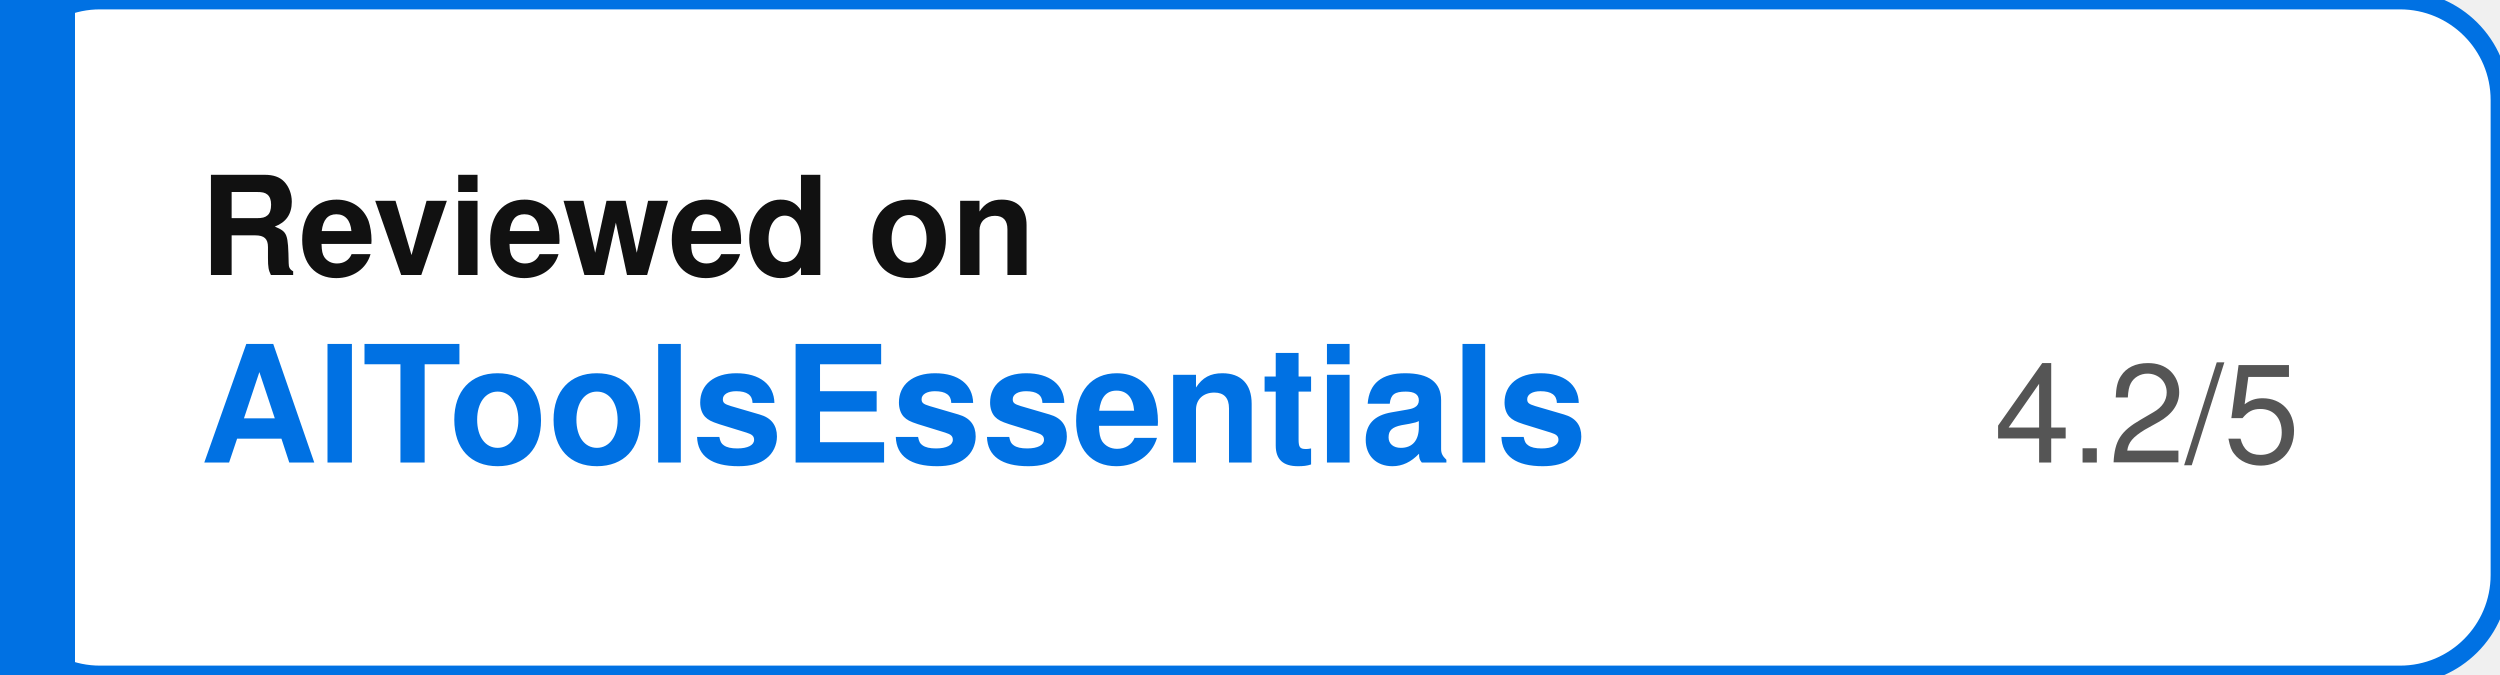
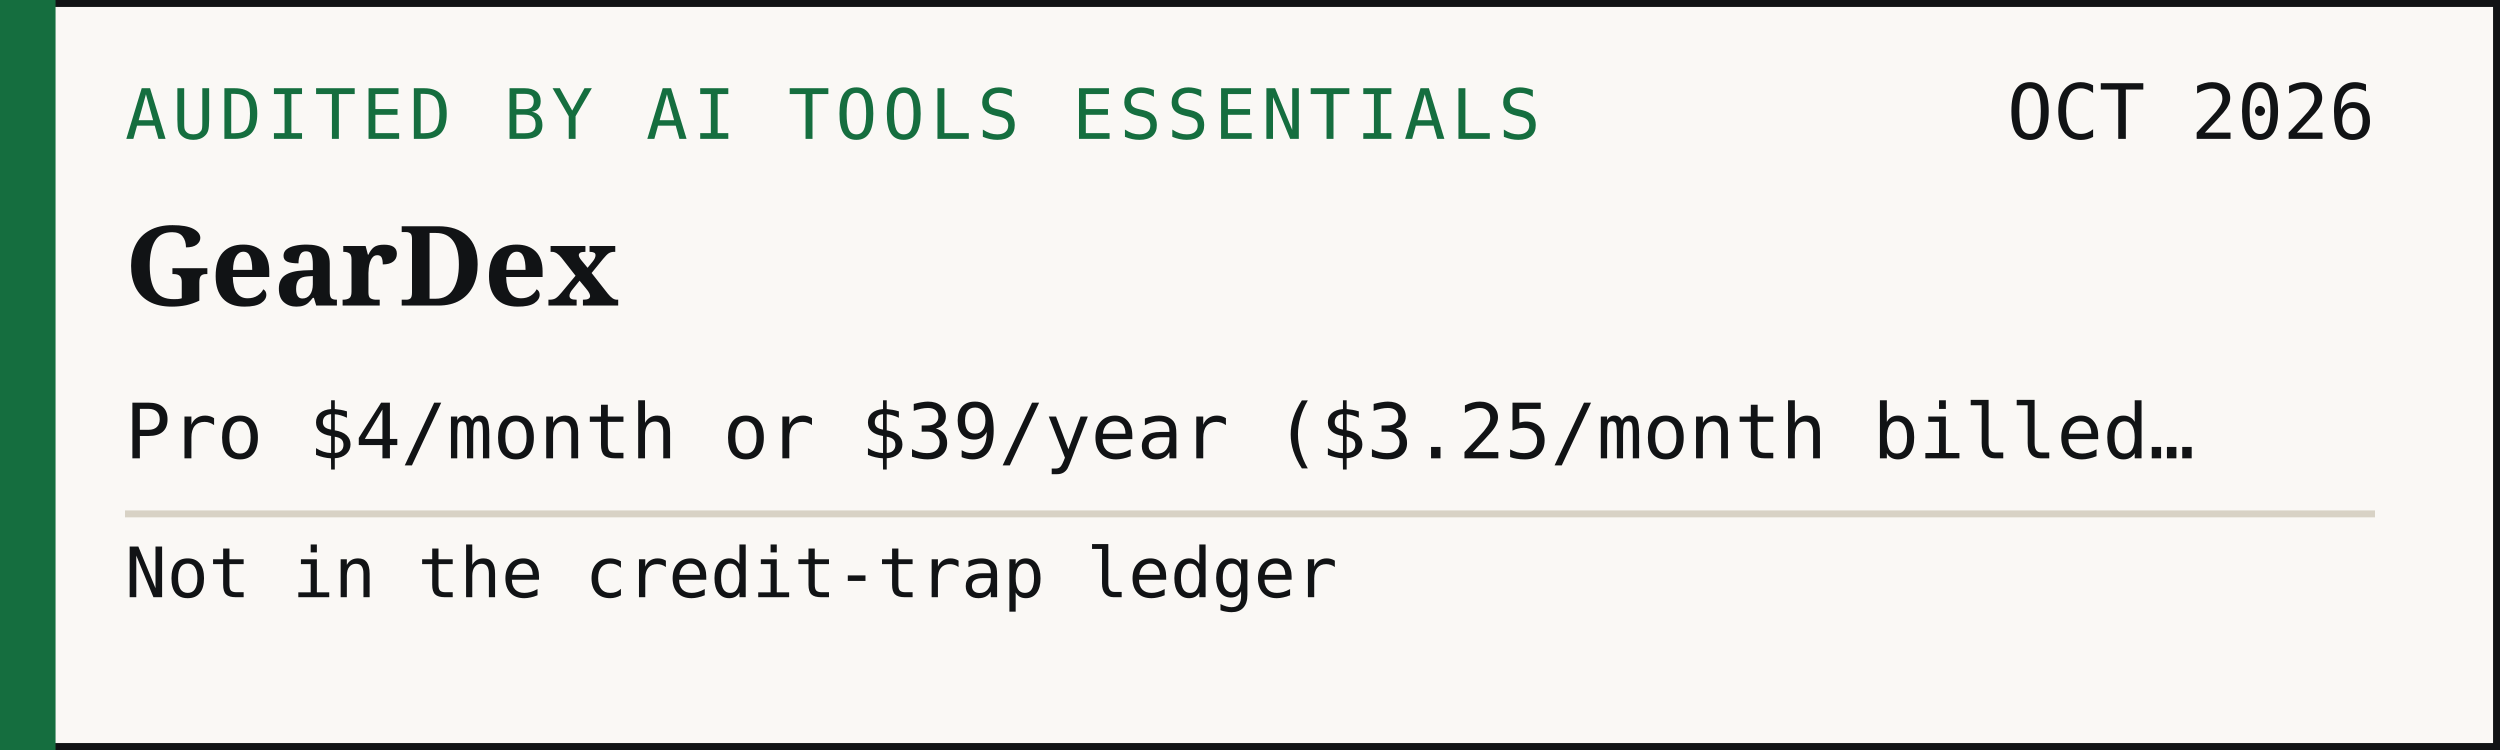
- <svg xmlns="http://www.w3.org/2000/svg" width="200" height="54" role="img" aria-label="Reviewed on AIToolsEssentials">
-   <rect width="200" height="54" rx="8" fill="#ffffff" />
-   <rect width="200" height="54" rx="8" fill="none" stroke="#0071E3" stroke-width="1.5" />
-   <rect width="6" height="54" fill="#0071E3" />
-   <text x="16" y="22" font-family="-apple-system,Segoe UI,Helvetica,Arial,sans-serif" font-size="11" font-weight="600" fill="#111111">Reviewed on</text>
-   <text x="16" y="37" font-family="-apple-system,Segoe UI,Helvetica,Arial,sans-serif" font-size="13" font-weight="700" fill="#0071E3">AIToolsEssentials</text>
-   <text x="184" y="37" text-anchor="end" font-family="-apple-system,Segoe UI,Helvetica,Arial,sans-serif" font-size="11" fill="#555555">4.2/5</text>
+ <svg xmlns="http://www.w3.org/2000/svg" width="360" height="108" viewBox="0 0 360 108" role="img" aria-label="AUDITED BY AI TOOLS ESSENTIALS — GearDex">
+   <rect width="360" height="108" fill="#FAF8F5" />
+   <rect x="0.5" y="0.5" width="359" height="107" fill="none" stroke="#111315" />
+   <rect width="8" height="108" fill="#156E3F" />
+   <text x="18" y="20" font-family="IBM Plex Mono, ui-monospace, monospace" font-size="10" letter-spacing="0.08em" fill="#156E3F">AUDITED BY AI TOOLS ESSENTIALS</text>
+   <text x="342" y="20" text-anchor="end" font-family="IBM Plex Mono, ui-monospace, monospace" font-size="11" fill="#111315">OCT 2026</text>
+   <text x="18" y="44" font-family="Newsreader, Georgia, serif" font-size="16" font-weight="700" fill="#111315">GearDex</text>
+   <text x="18" y="66" font-family="IBM Plex Mono, ui-monospace, monospace" font-size="11" fill="#111315">Pro $4/month or $39/year ($3.25/month billed…</text>
+   <text x="18" y="86" font-family="IBM Plex Mono, ui-monospace, monospace" font-size="10" fill="#111315">Not in the credit-trap ledger</text>
+   <line x1="18" y1="74" x2="342" y2="74" stroke="#D8D2C5" />
</svg>
